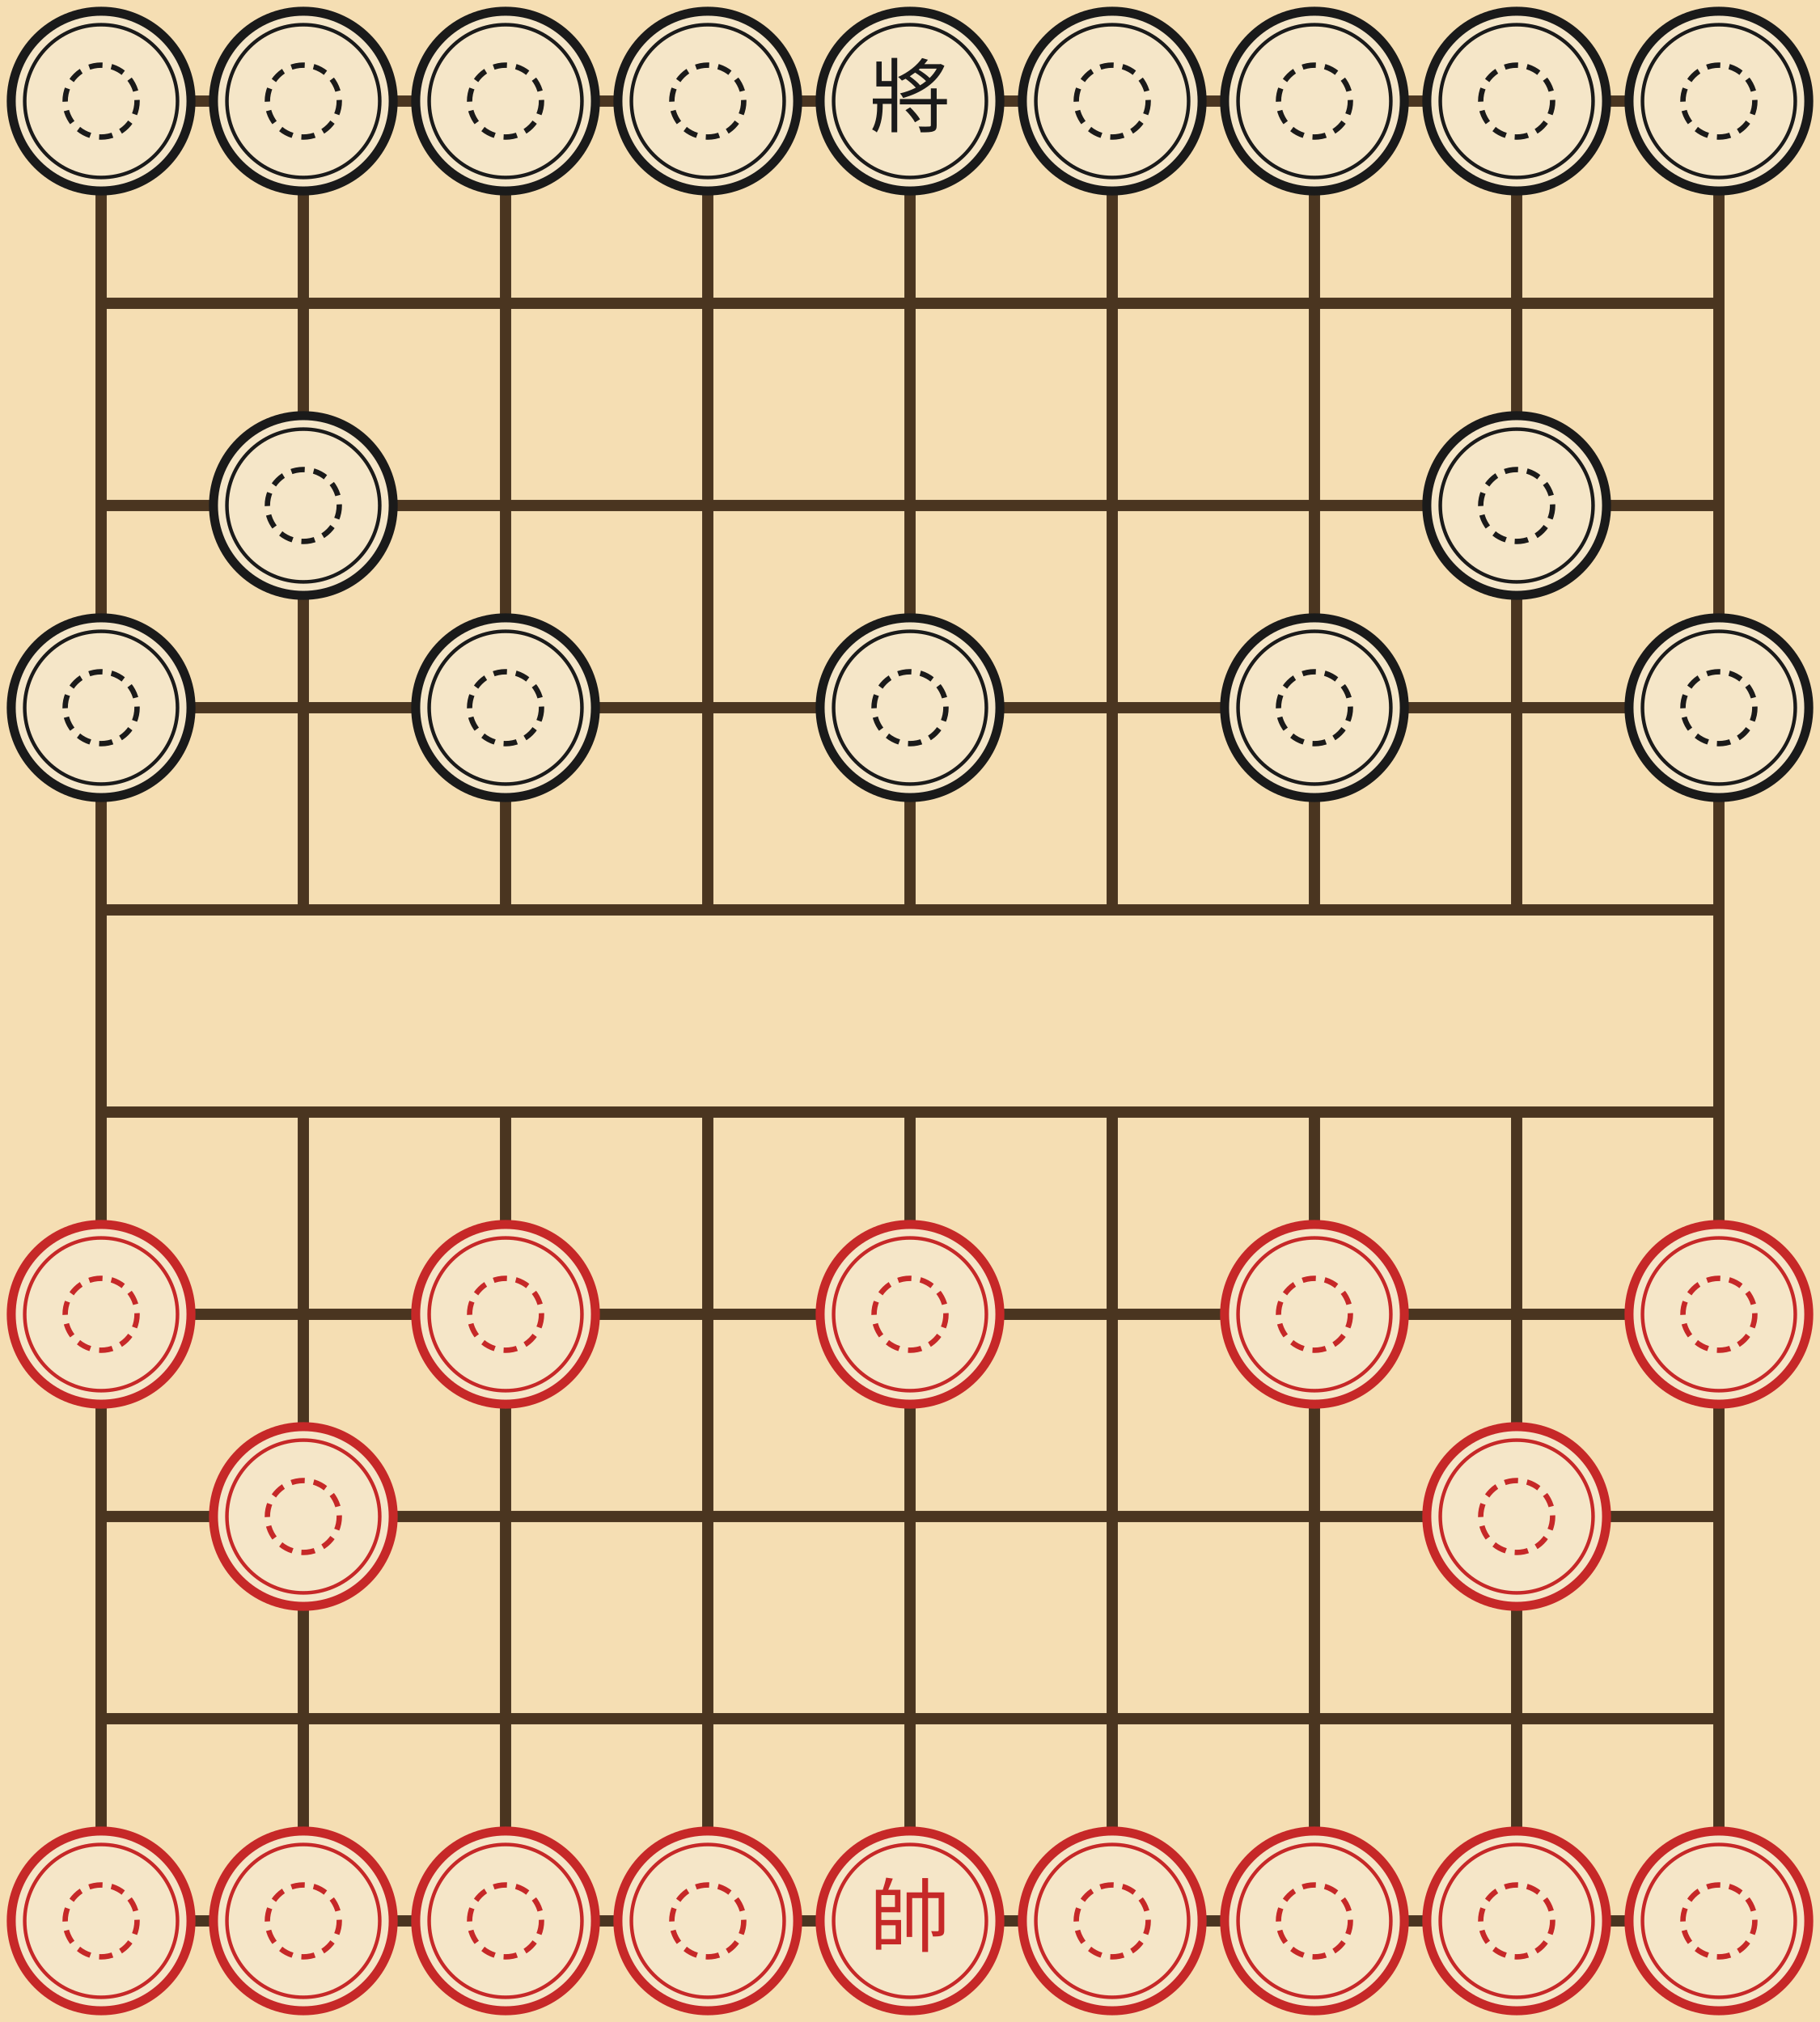
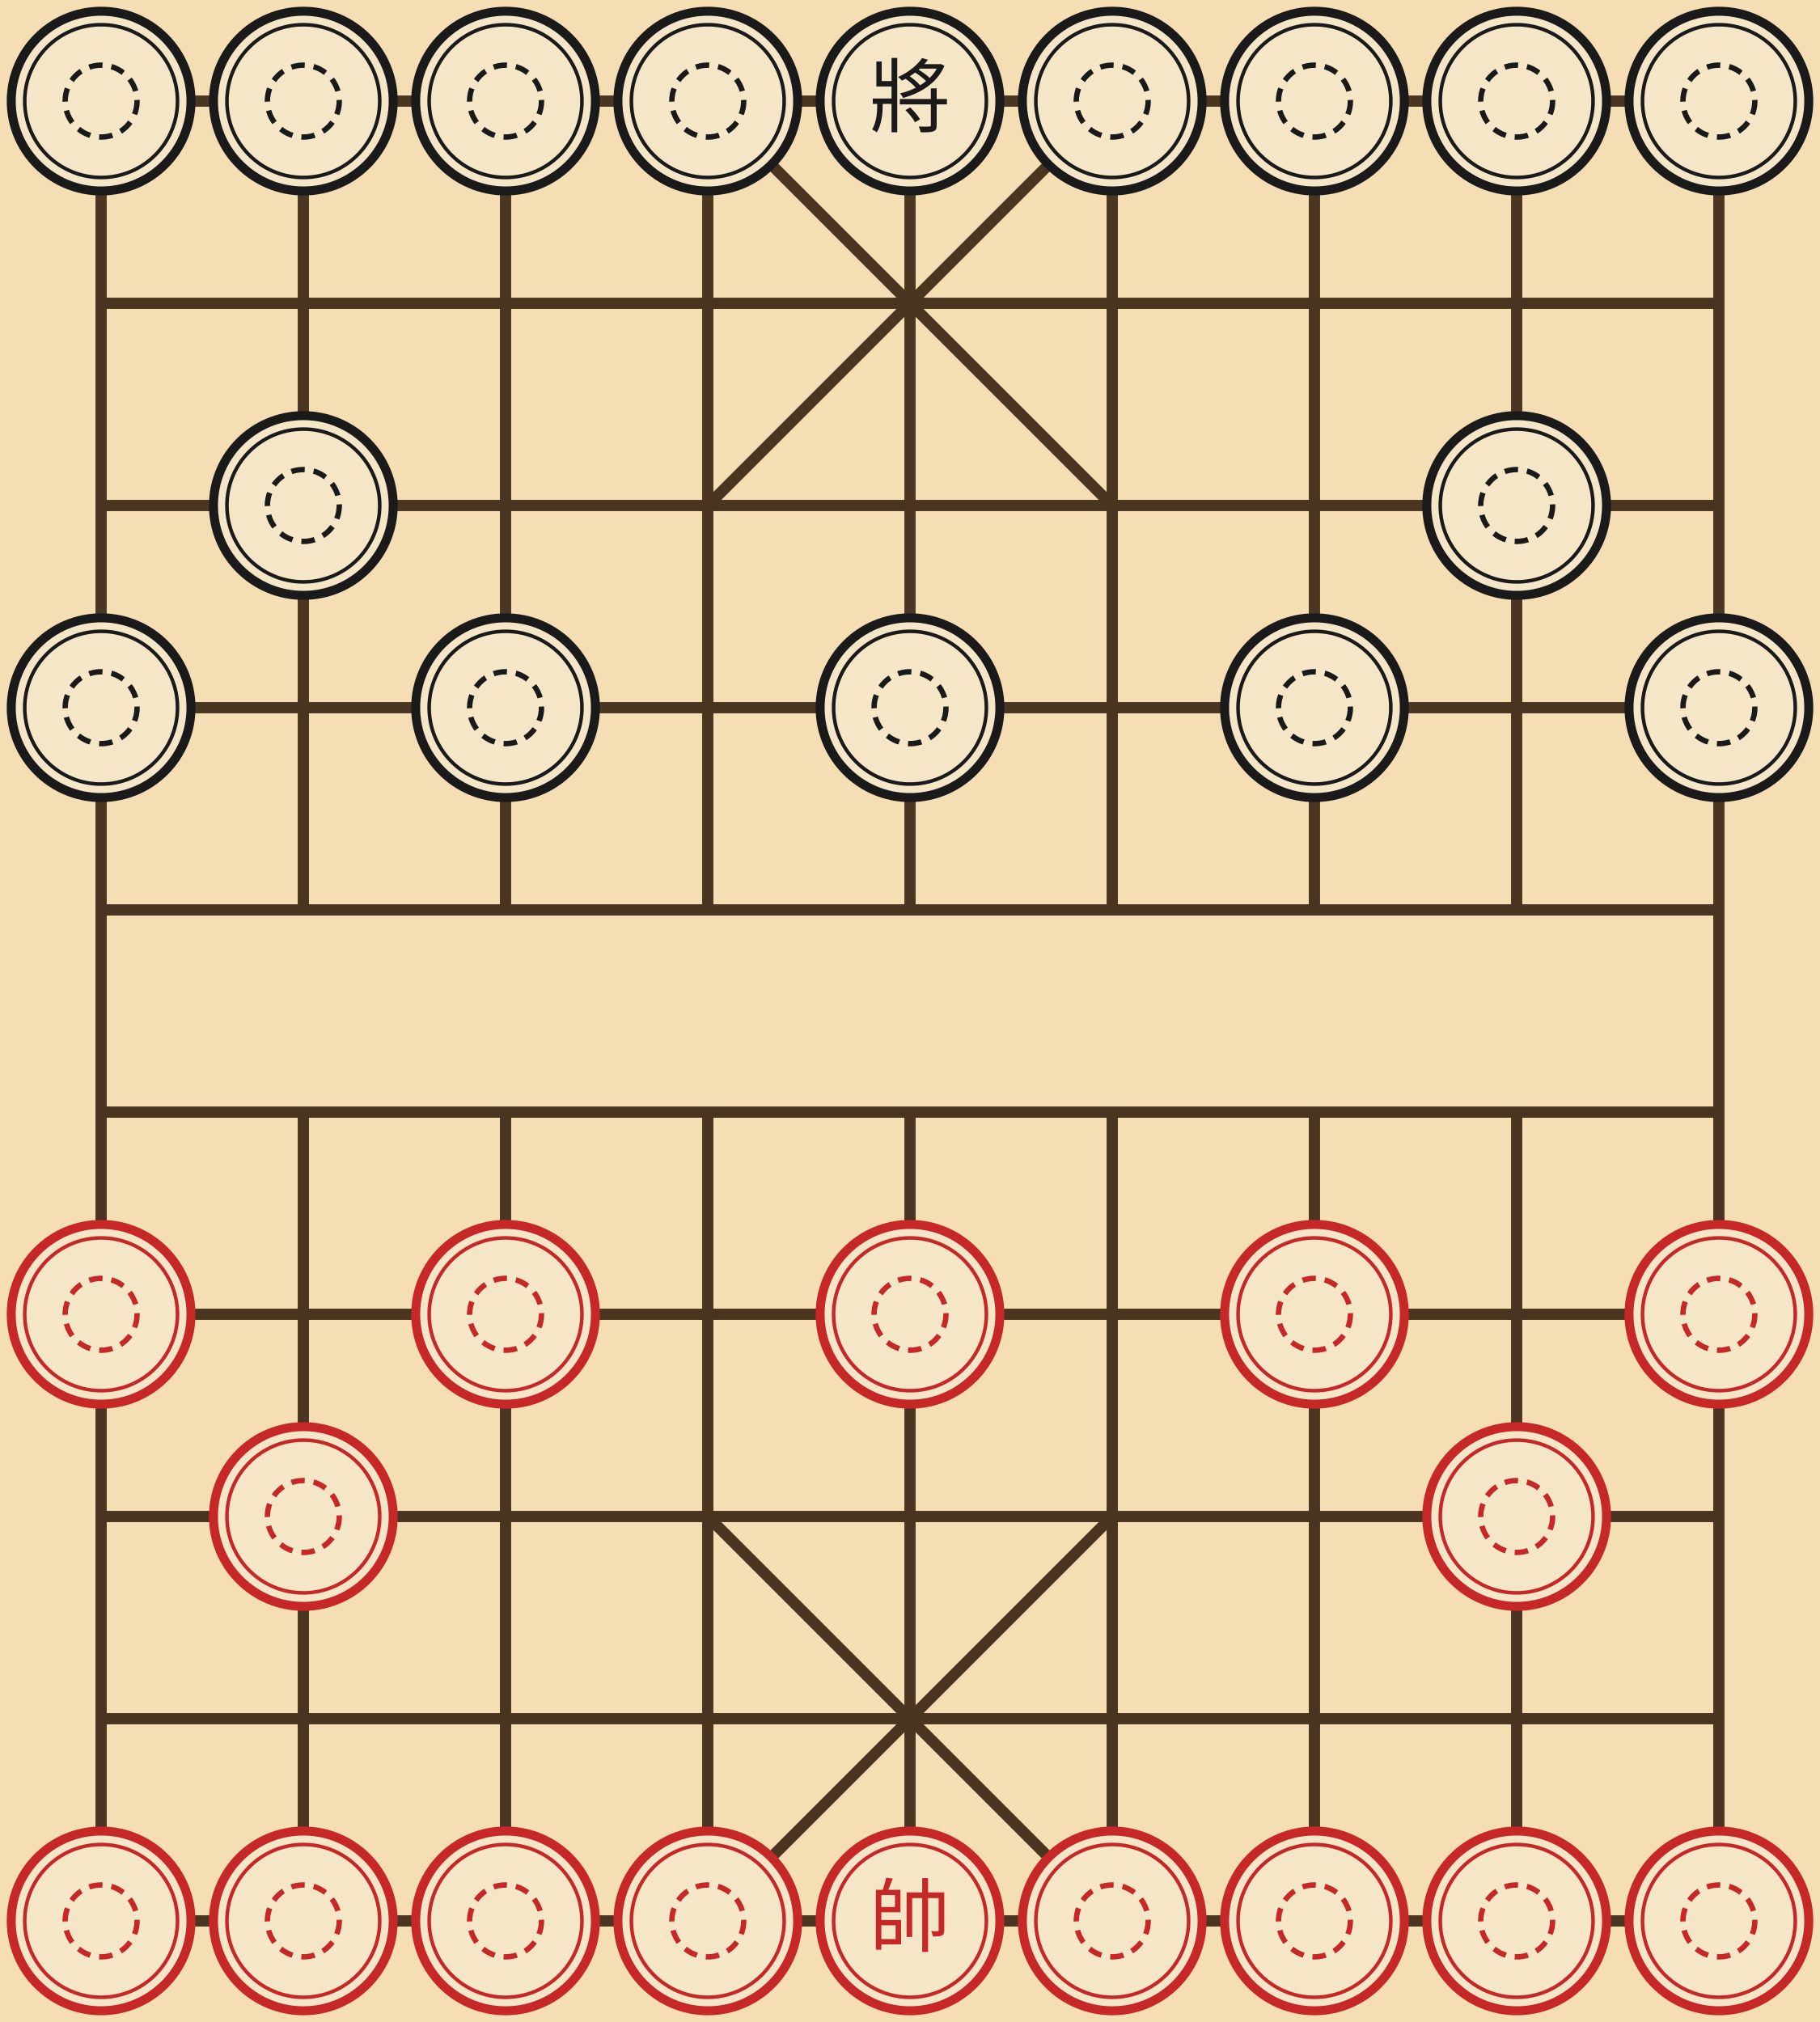
<svg xmlns="http://www.w3.org/2000/svg" viewBox="0 0 324 360" width="324" height="360">
  <defs>
    <symbol id="piece-mce-xiangqi-fairy-bFD" viewBox="0 0 45 45">
      <circle cx="22.5" cy="22.5" r="20" fill="#f5e6c8" stroke="#1a1a1a" stroke-width="2" />
      <circle cx="22.5" cy="22.5" r="17" fill="none" stroke="#1a1a1a" stroke-width="0.8" />
      <circle cx="22.5" cy="22.5" r="8" fill="none" stroke="#1a1a1a" stroke-width="1.2" stroke-dasharray="3 2" />
    </symbol>
    <symbol id="piece-mce-xiangqi-fairy-bK" viewBox="0 0 45 45">
      <circle cx="22.5" cy="22.5" r="20" fill="#f5e6c8" stroke="#1a1a1a" stroke-width="2" />
      <circle cx="22.5" cy="22.5" r="17" fill="none" stroke="#1a1a1a" stroke-width="0.8" />
      <text x="22.5" y="28" text-anchor="middle" font-size="18" font-family="serif" fill="#1a1a1a">將</text>
    </symbol>
    <symbol id="piece-mce-xiangqi-fairy-wFD" viewBox="0 0 45 45">
      <circle cx="22.5" cy="22.5" r="20" fill="#f5e6c8" stroke="#c62828" stroke-width="2" />
      <circle cx="22.5" cy="22.5" r="17" fill="none" stroke="#c62828" stroke-width="0.8" />
      <circle cx="22.5" cy="22.5" r="8" fill="none" stroke="#c62828" stroke-width="1.2" stroke-dasharray="3 2" />
    </symbol>
    <symbol id="piece-mce-xiangqi-fairy-wK" viewBox="0 0 45 45">
      <circle cx="22.5" cy="22.5" r="20" fill="#f5e6c8" stroke="#c62828" stroke-width="2" />
      <circle cx="22.5" cy="22.5" r="17" fill="none" stroke="#c62828" stroke-width="0.8" />
      <text x="22.5" y="28" text-anchor="middle" font-size="18" font-family="serif" fill="#c62828">帥</text>
    </symbol>
  </defs>
  <rect x="0" y="0" width="36" height="36" fill="#f5deb3" data-sq="a10" class="board-cell" />
  <rect x="36" y="0" width="36" height="36" fill="#f5deb3" data-sq="b10" class="board-cell" />
  <rect x="72" y="0" width="36" height="36" fill="#f5deb3" data-sq="c10" class="board-cell" />
  <rect x="108" y="0" width="36" height="36" fill="#f5deb3" data-sq="d10" class="board-cell" />
  <rect x="144" y="0" width="36" height="36" fill="#f5deb3" data-sq="e10" class="board-cell" />
  <rect x="180" y="0" width="36" height="36" fill="#f5deb3" data-sq="f10" class="board-cell" />
  <rect x="216" y="0" width="36" height="36" fill="#f5deb3" data-sq="g10" class="board-cell" />
  <rect x="252" y="0" width="36" height="36" fill="#f5deb3" data-sq="h10" class="board-cell" />
  <rect x="288" y="0" width="36" height="36" fill="#f5deb3" data-sq="i10" class="board-cell" />
  <rect x="0" y="36" width="36" height="36" fill="#f5deb3" data-sq="a9" class="board-cell" />
  <rect x="36" y="36" width="36" height="36" fill="#f5deb3" data-sq="b9" class="board-cell" />
  <rect x="72" y="36" width="36" height="36" fill="#f5deb3" data-sq="c9" class="board-cell" />
  <rect x="108" y="36" width="36" height="36" fill="#f5deb3" data-sq="d9" class="board-cell" />
  <rect x="144" y="36" width="36" height="36" fill="#f5deb3" data-sq="e9" class="board-cell" />
  <rect x="180" y="36" width="36" height="36" fill="#f5deb3" data-sq="f9" class="board-cell" />
  <rect x="216" y="36" width="36" height="36" fill="#f5deb3" data-sq="g9" class="board-cell" />
  <rect x="252" y="36" width="36" height="36" fill="#f5deb3" data-sq="h9" class="board-cell" />
  <rect x="288" y="36" width="36" height="36" fill="#f5deb3" data-sq="i9" class="board-cell" />
  <rect x="0" y="72" width="36" height="36" fill="#f5deb3" data-sq="a8" class="board-cell" />
  <rect x="36" y="72" width="36" height="36" fill="#f5deb3" data-sq="b8" class="board-cell" />
  <rect x="72" y="72" width="36" height="36" fill="#f5deb3" data-sq="c8" class="board-cell" />
  <rect x="108" y="72" width="36" height="36" fill="#f5deb3" data-sq="d8" class="board-cell" />
  <rect x="144" y="72" width="36" height="36" fill="#f5deb3" data-sq="e8" class="board-cell" />
  <rect x="180" y="72" width="36" height="36" fill="#f5deb3" data-sq="f8" class="board-cell" />
  <rect x="216" y="72" width="36" height="36" fill="#f5deb3" data-sq="g8" class="board-cell" />
  <rect x="252" y="72" width="36" height="36" fill="#f5deb3" data-sq="h8" class="board-cell" />
  <rect x="288" y="72" width="36" height="36" fill="#f5deb3" data-sq="i8" class="board-cell" />
  <rect x="0" y="108" width="36" height="36" fill="#f5deb3" data-sq="a7" class="board-cell" />
  <rect x="36" y="108" width="36" height="36" fill="#f5deb3" data-sq="b7" class="board-cell" />
  <rect x="72" y="108" width="36" height="36" fill="#f5deb3" data-sq="c7" class="board-cell" />
  <rect x="108" y="108" width="36" height="36" fill="#f5deb3" data-sq="d7" class="board-cell" />
  <rect x="144" y="108" width="36" height="36" fill="#f5deb3" data-sq="e7" class="board-cell" />
  <rect x="180" y="108" width="36" height="36" fill="#f5deb3" data-sq="f7" class="board-cell" />
  <rect x="216" y="108" width="36" height="36" fill="#f5deb3" data-sq="g7" class="board-cell" />
  <rect x="252" y="108" width="36" height="36" fill="#f5deb3" data-sq="h7" class="board-cell" />
  <rect x="288" y="108" width="36" height="36" fill="#f5deb3" data-sq="i7" class="board-cell" />
  <rect x="0" y="144" width="36" height="36" fill="#f5deb3" data-sq="a6" class="board-cell" />
  <rect x="36" y="144" width="36" height="36" fill="#f5deb3" data-sq="b6" class="board-cell" />
  <rect x="72" y="144" width="36" height="36" fill="#f5deb3" data-sq="c6" class="board-cell" />
  <rect x="108" y="144" width="36" height="36" fill="#f5deb3" data-sq="d6" class="board-cell" />
  <rect x="144" y="144" width="36" height="36" fill="#f5deb3" data-sq="e6" class="board-cell" />
  <rect x="180" y="144" width="36" height="36" fill="#f5deb3" data-sq="f6" class="board-cell" />
  <rect x="216" y="144" width="36" height="36" fill="#f5deb3" data-sq="g6" class="board-cell" />
  <rect x="252" y="144" width="36" height="36" fill="#f5deb3" data-sq="h6" class="board-cell" />
  <rect x="288" y="144" width="36" height="36" fill="#f5deb3" data-sq="i6" class="board-cell" />
  <rect x="0" y="180" width="36" height="36" fill="#f5deb3" data-sq="a5" class="board-cell" />
  <rect x="36" y="180" width="36" height="36" fill="#f5deb3" data-sq="b5" class="board-cell" />
  <rect x="72" y="180" width="36" height="36" fill="#f5deb3" data-sq="c5" class="board-cell" />
  <rect x="108" y="180" width="36" height="36" fill="#f5deb3" data-sq="d5" class="board-cell" />
  <rect x="144" y="180" width="36" height="36" fill="#f5deb3" data-sq="e5" class="board-cell" />
  <rect x="180" y="180" width="36" height="36" fill="#f5deb3" data-sq="f5" class="board-cell" />
  <rect x="216" y="180" width="36" height="36" fill="#f5deb3" data-sq="g5" class="board-cell" />
  <rect x="252" y="180" width="36" height="36" fill="#f5deb3" data-sq="h5" class="board-cell" />
  <rect x="288" y="180" width="36" height="36" fill="#f5deb3" data-sq="i5" class="board-cell" />
  <rect x="0" y="216" width="36" height="36" fill="#f5deb3" data-sq="a4" class="board-cell" />
  <rect x="36" y="216" width="36" height="36" fill="#f5deb3" data-sq="b4" class="board-cell" />
  <rect x="72" y="216" width="36" height="36" fill="#f5deb3" data-sq="c4" class="board-cell" />
  <rect x="108" y="216" width="36" height="36" fill="#f5deb3" data-sq="d4" class="board-cell" />
  <rect x="144" y="216" width="36" height="36" fill="#f5deb3" data-sq="e4" class="board-cell" />
  <rect x="180" y="216" width="36" height="36" fill="#f5deb3" data-sq="f4" class="board-cell" />
  <rect x="216" y="216" width="36" height="36" fill="#f5deb3" data-sq="g4" class="board-cell" />
  <rect x="252" y="216" width="36" height="36" fill="#f5deb3" data-sq="h4" class="board-cell" />
  <rect x="288" y="216" width="36" height="36" fill="#f5deb3" data-sq="i4" class="board-cell" />
  <rect x="0" y="252" width="36" height="36" fill="#f5deb3" data-sq="a3" class="board-cell" />
  <rect x="36" y="252" width="36" height="36" fill="#f5deb3" data-sq="b3" class="board-cell" />
  <rect x="72" y="252" width="36" height="36" fill="#f5deb3" data-sq="c3" class="board-cell" />
  <rect x="108" y="252" width="36" height="36" fill="#f5deb3" data-sq="d3" class="board-cell" />
  <rect x="144" y="252" width="36" height="36" fill="#f5deb3" data-sq="e3" class="board-cell" />
  <rect x="180" y="252" width="36" height="36" fill="#f5deb3" data-sq="f3" class="board-cell" />
  <rect x="216" y="252" width="36" height="36" fill="#f5deb3" data-sq="g3" class="board-cell" />
  <rect x="252" y="252" width="36" height="36" fill="#f5deb3" data-sq="h3" class="board-cell" />
  <rect x="288" y="252" width="36" height="36" fill="#f5deb3" data-sq="i3" class="board-cell" />
  <rect x="0" y="288" width="36" height="36" fill="#f5deb3" data-sq="a2" class="board-cell" />
  <rect x="36" y="288" width="36" height="36" fill="#f5deb3" data-sq="b2" class="board-cell" />
  <rect x="72" y="288" width="36" height="36" fill="#f5deb3" data-sq="c2" class="board-cell" />
  <rect x="108" y="288" width="36" height="36" fill="#f5deb3" data-sq="d2" class="board-cell" />
  <rect x="144" y="288" width="36" height="36" fill="#f5deb3" data-sq="e2" class="board-cell" />
  <rect x="180" y="288" width="36" height="36" fill="#f5deb3" data-sq="f2" class="board-cell" />
  <rect x="216" y="288" width="36" height="36" fill="#f5deb3" data-sq="g2" class="board-cell" />
  <rect x="252" y="288" width="36" height="36" fill="#f5deb3" data-sq="h2" class="board-cell" />
  <rect x="288" y="288" width="36" height="36" fill="#f5deb3" data-sq="i2" class="board-cell" />
  <rect x="0" y="324" width="36" height="36" fill="#f5deb3" data-sq="a1" class="board-cell" />
  <rect x="36" y="324" width="36" height="36" fill="#f5deb3" data-sq="b1" class="board-cell" />
  <rect x="72" y="324" width="36" height="36" fill="#f5deb3" data-sq="c1" class="board-cell" />
  <rect x="108" y="324" width="36" height="36" fill="#f5deb3" data-sq="d1" class="board-cell" />
  <rect x="144" y="324" width="36" height="36" fill="#f5deb3" data-sq="e1" class="board-cell" />
  <rect x="180" y="324" width="36" height="36" fill="#f5deb3" data-sq="f1" class="board-cell" />
  <rect x="216" y="324" width="36" height="36" fill="#f5deb3" data-sq="g1" class="board-cell" />
  <rect x="252" y="324" width="36" height="36" fill="#f5deb3" data-sq="h1" class="board-cell" />
  <rect x="288" y="324" width="36" height="36" fill="#f5deb3" data-sq="i1" class="board-cell" />
-   <line x1="18" y1="18" x2="306" y2="18" stroke="#4a3520" stroke-width="2" />
-   <line x1="18" y1="54" x2="306" y2="54" stroke="#4a3520" stroke-width="2" />
-   <line x1="18" y1="90" x2="306" y2="90" stroke="#4a3520" stroke-width="2" />
-   <line x1="18" y1="126" x2="306" y2="126" stroke="#4a3520" stroke-width="2" />
-   <line x1="18" y1="162" x2="306" y2="162" stroke="#4a3520" stroke-width="2" />
-   <line x1="18" y1="198" x2="306" y2="198" stroke="#4a3520" stroke-width="2" />
-   <line x1="18" y1="234" x2="306" y2="234" stroke="#4a3520" stroke-width="2" />
-   <line x1="18" y1="270" x2="306" y2="270" stroke="#4a3520" stroke-width="2" />
-   <line x1="18" y1="306" x2="306" y2="306" stroke="#4a3520" stroke-width="2" />
-   <line x1="18" y1="342" x2="306" y2="342" stroke="#4a3520" stroke-width="2" />
-   <line x1="18" y1="18" x2="18" y2="342" stroke="#4a3520" stroke-width="2" />
-   <line x1="54" y1="18" x2="54" y2="162" stroke="#4a3520" stroke-width="2" />
-   <line x1="54" y1="198" x2="54" y2="342" stroke="#4a3520" stroke-width="2" />
-   <line x1="90" y1="18" x2="90" y2="162" stroke="#4a3520" stroke-width="2" />
-   <line x1="90" y1="198" x2="90" y2="342" stroke="#4a3520" stroke-width="2" />
-   <line x1="126" y1="18" x2="126" y2="162" stroke="#4a3520" stroke-width="2" />
-   <line x1="126" y1="198" x2="126" y2="342" stroke="#4a3520" stroke-width="2" />
-   <line x1="162" y1="18" x2="162" y2="162" stroke="#4a3520" stroke-width="2" />
-   <line x1="162" y1="198" x2="162" y2="342" stroke="#4a3520" stroke-width="2" />
-   <line x1="198" y1="18" x2="198" y2="162" stroke="#4a3520" stroke-width="2" />
-   <line x1="198" y1="198" x2="198" y2="342" stroke="#4a3520" stroke-width="2" />
-   <line x1="234" y1="18" x2="234" y2="162" stroke="#4a3520" stroke-width="2" />
-   <line x1="234" y1="198" x2="234" y2="342" stroke="#4a3520" stroke-width="2" />
-   <line x1="270" y1="18" x2="270" y2="162" stroke="#4a3520" stroke-width="2" />
-   <line x1="270" y1="198" x2="270" y2="342" stroke="#4a3520" stroke-width="2" />
-   <line x1="306" y1="18" x2="306" y2="342" stroke="#4a3520" stroke-width="2" />
+   <line x1="18" y1="18" x2="306" y2="18" pointer-events="none" stroke="#4a3520" stroke-width="2" />
+   <line x1="18" y1="54" x2="306" y2="54" pointer-events="none" stroke="#4a3520" stroke-width="2" />
+   <line x1="18" y1="90" x2="306" y2="90" pointer-events="none" stroke="#4a3520" stroke-width="2" />
+   <line x1="18" y1="126" x2="306" y2="126" pointer-events="none" stroke="#4a3520" stroke-width="2" />
+   <line x1="18" y1="162" x2="306" y2="162" pointer-events="none" stroke="#4a3520" stroke-width="2" />
+   <line x1="18" y1="198" x2="306" y2="198" pointer-events="none" stroke="#4a3520" stroke-width="2" />
+   <line x1="18" y1="234" x2="306" y2="234" pointer-events="none" stroke="#4a3520" stroke-width="2" />
+   <line x1="18" y1="270" x2="306" y2="270" pointer-events="none" stroke="#4a3520" stroke-width="2" />
+   <line x1="18" y1="306" x2="306" y2="306" pointer-events="none" stroke="#4a3520" stroke-width="2" />
+   <line x1="18" y1="342" x2="306" y2="342" pointer-events="none" stroke="#4a3520" stroke-width="2" />
+   <line x1="18" y1="18" x2="18" y2="342" pointer-events="none" stroke="#4a3520" stroke-width="2" />
+   <line x1="54" y1="18" x2="54" y2="162" pointer-events="none" stroke="#4a3520" stroke-width="2" />
+   <line x1="54" y1="198" x2="54" y2="342" pointer-events="none" stroke="#4a3520" stroke-width="2" />
+   <line x1="90" y1="18" x2="90" y2="162" pointer-events="none" stroke="#4a3520" stroke-width="2" />
+   <line x1="90" y1="198" x2="90" y2="342" pointer-events="none" stroke="#4a3520" stroke-width="2" />
+   <line x1="126" y1="18" x2="126" y2="162" pointer-events="none" stroke="#4a3520" stroke-width="2" />
+   <line x1="126" y1="198" x2="126" y2="342" pointer-events="none" stroke="#4a3520" stroke-width="2" />
+   <line x1="162" y1="18" x2="162" y2="162" pointer-events="none" stroke="#4a3520" stroke-width="2" />
+   <line x1="162" y1="198" x2="162" y2="342" pointer-events="none" stroke="#4a3520" stroke-width="2" />
+   <line x1="198" y1="18" x2="198" y2="162" pointer-events="none" stroke="#4a3520" stroke-width="2" />
+   <line x1="198" y1="198" x2="198" y2="342" pointer-events="none" stroke="#4a3520" stroke-width="2" />
+   <line x1="234" y1="18" x2="234" y2="162" pointer-events="none" stroke="#4a3520" stroke-width="2" />
+   <line x1="234" y1="198" x2="234" y2="342" pointer-events="none" stroke="#4a3520" stroke-width="2" />
+   <line x1="270" y1="18" x2="270" y2="162" pointer-events="none" stroke="#4a3520" stroke-width="2" />
+   <line x1="270" y1="198" x2="270" y2="342" pointer-events="none" stroke="#4a3520" stroke-width="2" />
+   <line x1="306" y1="18" x2="306" y2="342" pointer-events="none" stroke="#4a3520" stroke-width="2" />
+   <g pointer-events="none">
+     <line x1="126" y1="18" x2="198" y2="90" stroke="#4a3520" stroke-width="2" pointer-events="none" />
+     <line x1="198" y1="18" x2="126" y2="90" stroke="#4a3520" stroke-width="2" pointer-events="none" />
+     <line x1="126" y1="270" x2="198" y2="342" stroke="#4a3520" stroke-width="2" pointer-events="none" />
+     <line x1="198" y1="270" x2="126" y2="342" stroke="#4a3520" stroke-width="2" pointer-events="none" />
+   </g>
  <g pointer-events="none">
    <use href="#piece-mce-xiangqi-fairy-bFD" x="0" y="0" width="36" height="36" />
    <use href="#piece-mce-xiangqi-fairy-bFD" x="36" y="0" width="36" height="36" />
    <use href="#piece-mce-xiangqi-fairy-bFD" x="72" y="0" width="36" height="36" />
    <use href="#piece-mce-xiangqi-fairy-bFD" x="108" y="0" width="36" height="36" />
    <use href="#piece-mce-xiangqi-fairy-bK" x="144" y="0" width="36" height="36" />
    <use href="#piece-mce-xiangqi-fairy-bFD" x="180" y="0" width="36" height="36" />
    <use href="#piece-mce-xiangqi-fairy-bFD" x="216" y="0" width="36" height="36" />
    <use href="#piece-mce-xiangqi-fairy-bFD" x="252" y="0" width="36" height="36" />
    <use href="#piece-mce-xiangqi-fairy-bFD" x="288" y="0" width="36" height="36" />
    <use href="#piece-mce-xiangqi-fairy-bFD" x="36" y="72" width="36" height="36" />
    <use href="#piece-mce-xiangqi-fairy-bFD" x="252" y="72" width="36" height="36" />
    <use href="#piece-mce-xiangqi-fairy-bFD" x="0" y="108" width="36" height="36" />
    <use href="#piece-mce-xiangqi-fairy-bFD" x="72" y="108" width="36" height="36" />
    <use href="#piece-mce-xiangqi-fairy-bFD" x="144" y="108" width="36" height="36" />
    <use href="#piece-mce-xiangqi-fairy-bFD" x="216" y="108" width="36" height="36" />
    <use href="#piece-mce-xiangqi-fairy-bFD" x="288" y="108" width="36" height="36" />
    <use href="#piece-mce-xiangqi-fairy-wFD" x="0" y="216" width="36" height="36" />
    <use href="#piece-mce-xiangqi-fairy-wFD" x="72" y="216" width="36" height="36" />
    <use href="#piece-mce-xiangqi-fairy-wFD" x="144" y="216" width="36" height="36" />
    <use href="#piece-mce-xiangqi-fairy-wFD" x="216" y="216" width="36" height="36" />
    <use href="#piece-mce-xiangqi-fairy-wFD" x="288" y="216" width="36" height="36" />
    <use href="#piece-mce-xiangqi-fairy-wFD" x="36" y="252" width="36" height="36" />
    <use href="#piece-mce-xiangqi-fairy-wFD" x="252" y="252" width="36" height="36" />
    <use href="#piece-mce-xiangqi-fairy-wFD" x="0" y="324" width="36" height="36" />
    <use href="#piece-mce-xiangqi-fairy-wFD" x="36" y="324" width="36" height="36" />
    <use href="#piece-mce-xiangqi-fairy-wFD" x="72" y="324" width="36" height="36" />
    <use href="#piece-mce-xiangqi-fairy-wFD" x="108" y="324" width="36" height="36" />
    <use href="#piece-mce-xiangqi-fairy-wK" x="144" y="324" width="36" height="36" />
    <use href="#piece-mce-xiangqi-fairy-wFD" x="180" y="324" width="36" height="36" />
    <use href="#piece-mce-xiangqi-fairy-wFD" x="216" y="324" width="36" height="36" />
    <use href="#piece-mce-xiangqi-fairy-wFD" x="252" y="324" width="36" height="36" />
    <use href="#piece-mce-xiangqi-fairy-wFD" x="288" y="324" width="36" height="36" />
  </g>
</svg>
